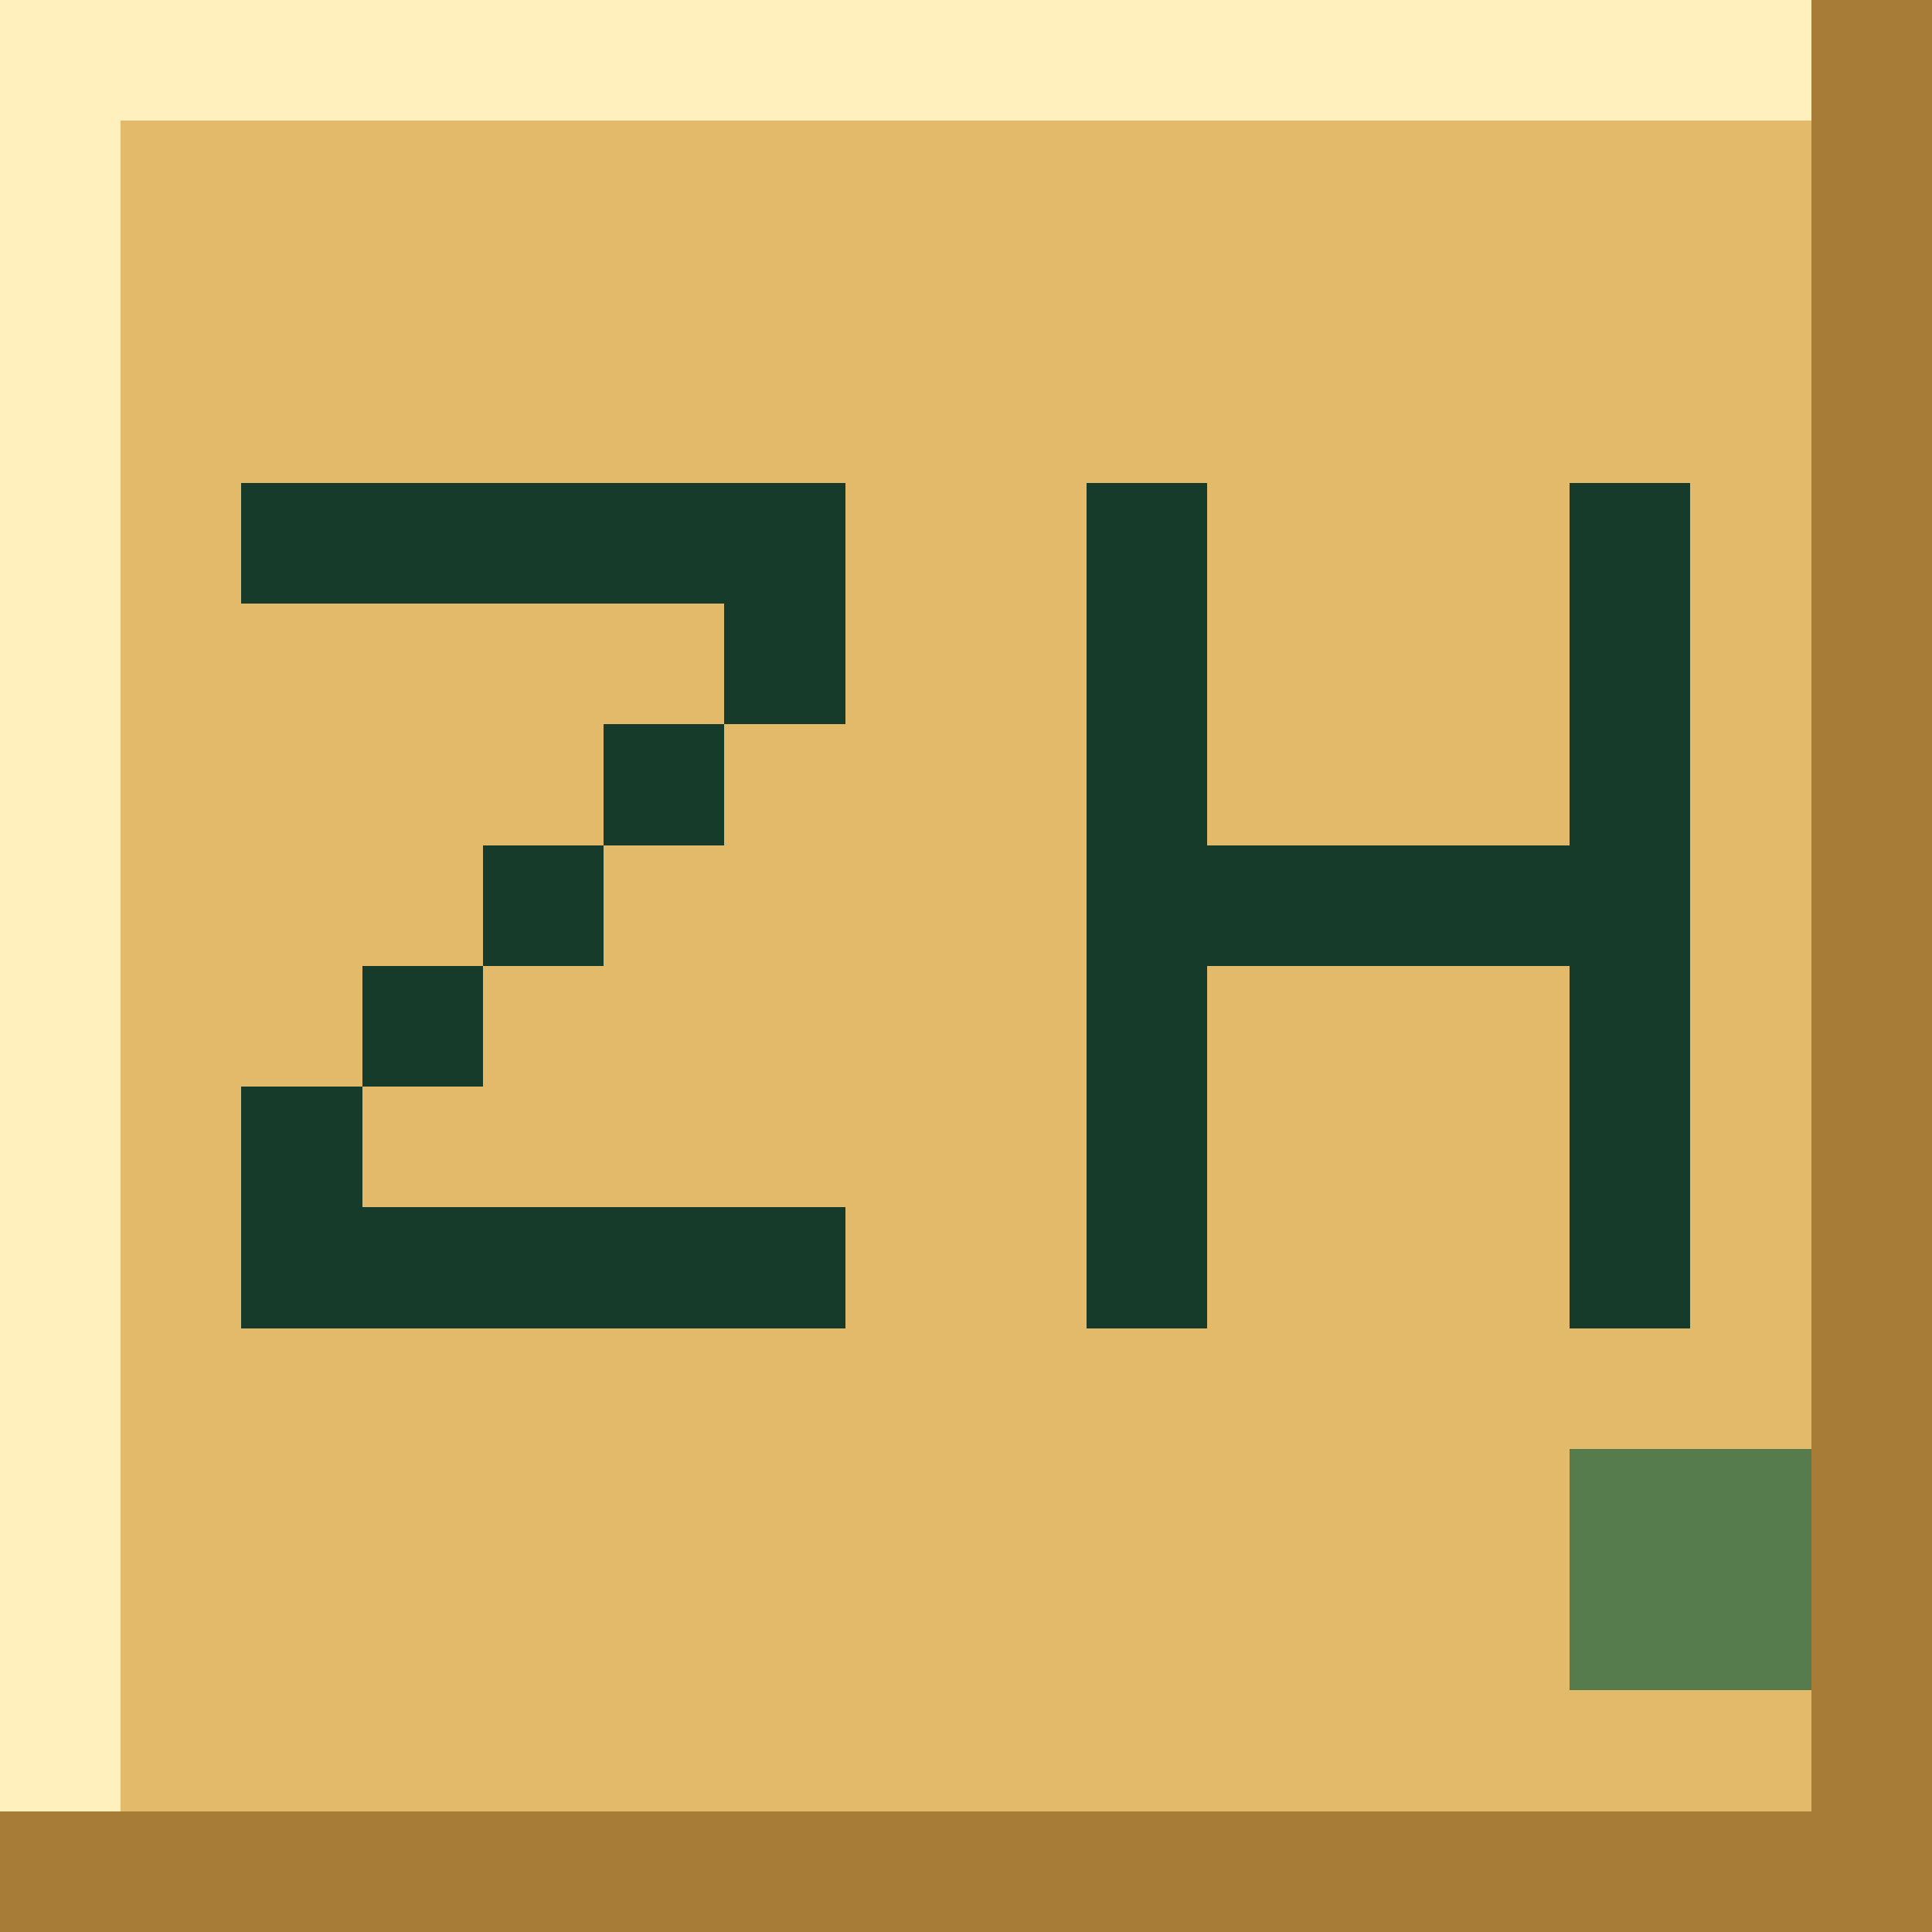
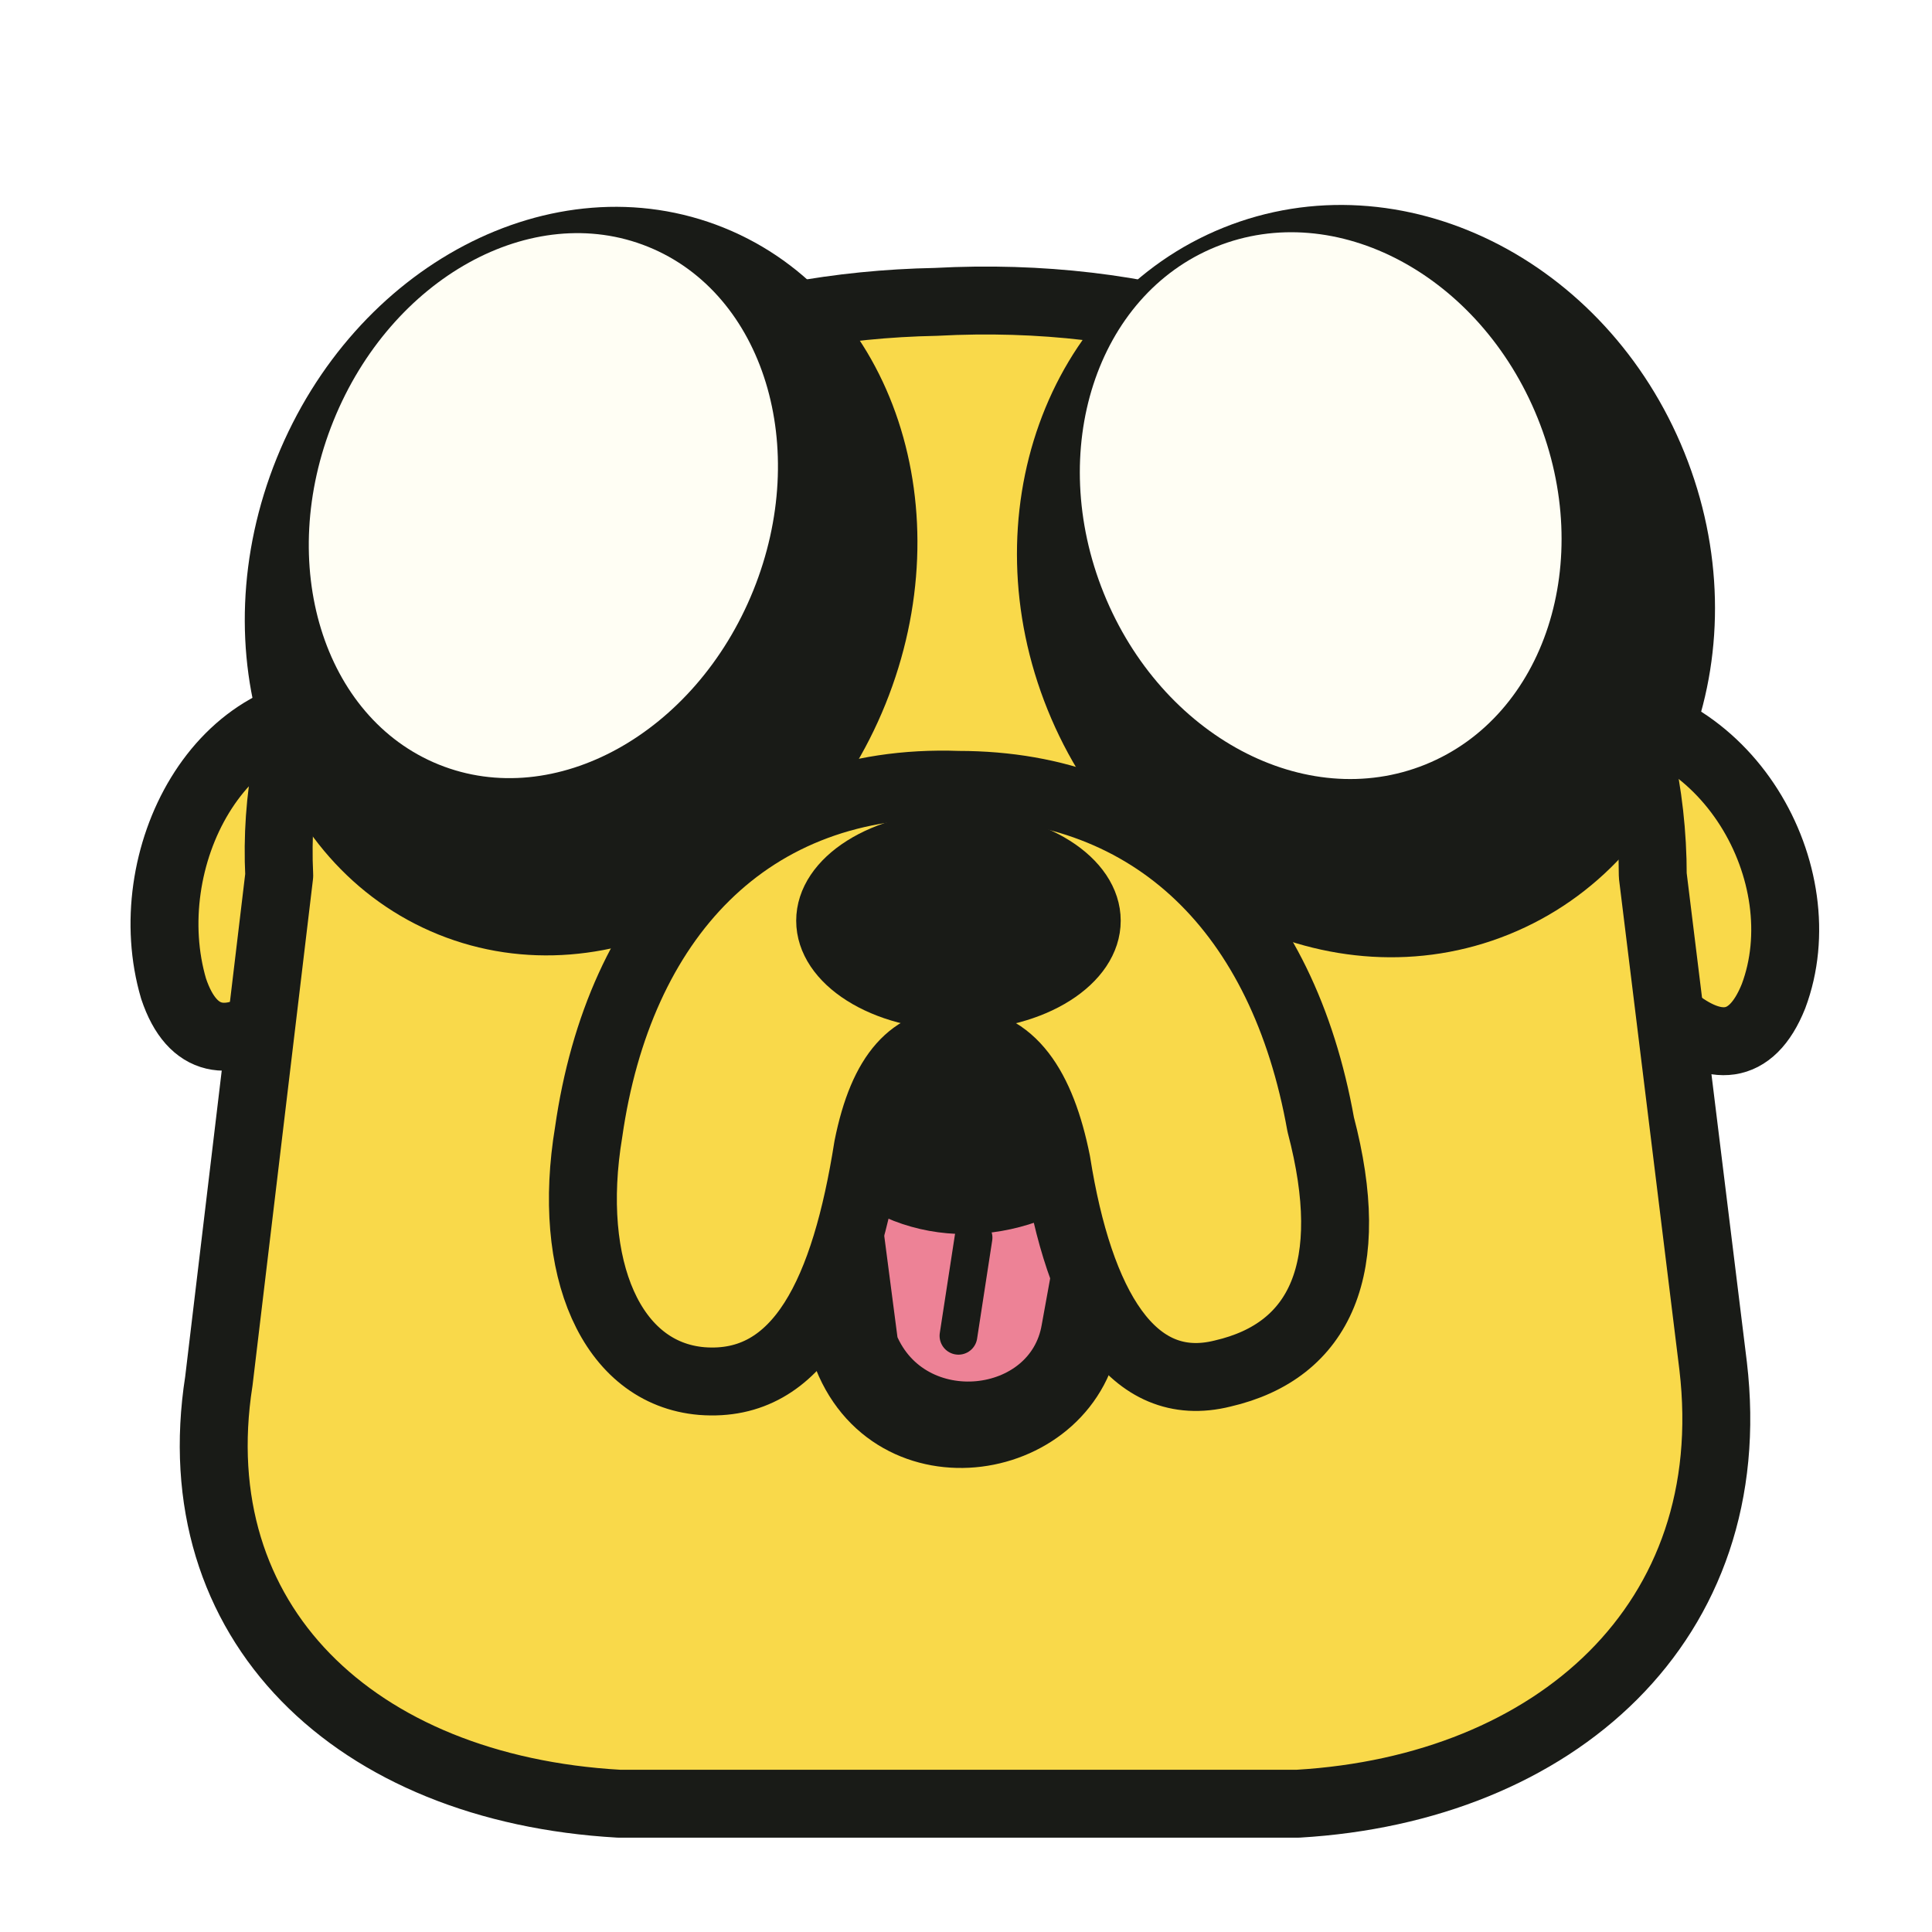
- <svg xmlns="http://www.w3.org/2000/svg" width="64" height="64" viewBox="0 0 16 16" shape-rendering="crispEdges" role="img" aria-label="ZH monogram">
-   <rect width="16" height="16" fill="#e2ba69" />
-   <path d="M0 0H16V1H1V16H0Z" fill="#fff0be" />
-   <path d="M15 0H16V16H0V15H15Z" fill="#a77c37" />
-   <g fill="#173b2a">
-     <rect x="2" y="4" width="1" height="1" />
-     <rect x="3" y="4" width="1" height="1" />
-     <rect x="4" y="4" width="1" height="1" />
-     <rect x="5" y="4" width="1" height="1" />
-     <rect x="6" y="4" width="1" height="1" />
-     <rect x="6" y="5" width="1" height="1" />
-     <rect x="5" y="6" width="1" height="1" />
-     <rect x="4" y="7" width="1" height="1" />
-     <rect x="3" y="8" width="1" height="1" />
-     <rect x="2" y="9" width="1" height="1" />
-     <rect x="2" y="10" width="1" height="1" />
-     <rect x="3" y="10" width="1" height="1" />
-     <rect x="4" y="10" width="1" height="1" />
-     <rect x="5" y="10" width="1" height="1" />
-     <rect x="6" y="10" width="1" height="1" />
-     <rect x="9" y="4" width="1" height="1" />
-     <rect x="13" y="4" width="1" height="1" />
-     <rect x="9" y="5" width="1" height="1" />
-     <rect x="13" y="5" width="1" height="1" />
-     <rect x="9" y="6" width="1" height="1" />
-     <rect x="13" y="6" width="1" height="1" />
-     <rect x="9" y="7" width="1" height="1" />
-     <rect x="10" y="7" width="1" height="1" />
-     <rect x="11" y="7" width="1" height="1" />
-     <rect x="12" y="7" width="1" height="1" />
-     <rect x="13" y="7" width="1" height="1" />
-     <rect x="9" y="8" width="1" height="1" />
-     <rect x="13" y="8" width="1" height="1" />
-     <rect x="9" y="9" width="1" height="1" />
-     <rect x="13" y="9" width="1" height="1" />
-     <rect x="9" y="10" width="1" height="1" />
-     <rect x="13" y="10" width="1" height="1" />
+ <svg xmlns="http://www.w3.org/2000/svg" width="256" height="256" viewBox="0 0 256 256" role="img" aria-label="Happy yellow dog with wide eyes">
+   <g stroke="#191b17" stroke-width="9" stroke-linecap="round" stroke-linejoin="round">
+     <path d="M48 94C29 92 18 114 23 131C28 146 43 132 51 115M209 94C229 94 241 116 235 132C229 147 215 131 207 114" fill="#f9d94a" />
+     <path d="M37 116C35 75 72 41 124 40C180 37 219 72 219 116L227 181C231 215 206 237 172 239H82C47 237 24 215 29 183Z" fill="#f9d94a" />
+     <ellipse cx="77" cy="77" rx="39" ry="46" transform="rotate(22 77 77)" fill="#191b17" />
+     <ellipse cx="72" cy="67" rx="30" ry="37" transform="rotate(22 72 67)" fill="#fffef4" stroke="none" />
+     <ellipse cx="181" cy="77" rx="41" ry="46" transform="rotate(-22 181 77)" fill="#191b17" />
+     <ellipse cx="175" cy="67" rx="31" ry="37" transform="rotate(-22 175 67)" fill="#fffef4" stroke="none" />
+     <path d="M107 143C115 135 139 135 149 144L144 176C142 192 118 196 112 179Z" fill="#191b17" />
+     <path d="M113 155C122 163 136 162 145 154L141 176C139 188 121 190 116 178Z" fill="#ed8296" stroke-width="6" />
+     <path d="M129 164L127 177" fill="none" stroke-width="5" />
+     <path d="M127 104C99 103 82 122 78 150C75 168 81 182 93 183C106 184 112 171 115 152C117 142 121 138 127 138C134 138 138 144 140 154C143 173 150 185 162 182C175 179 180 168 175 149C170 121 153 104 127 104Z" fill="#f9d94a" />
+     <ellipse cx="127" cy="122" rx="19" ry="12" fill="#191b17" stroke-width="5" />
  </g>
-   <rect x="13" y="12" width="2" height="2" fill="#567c4e" />
</svg>
